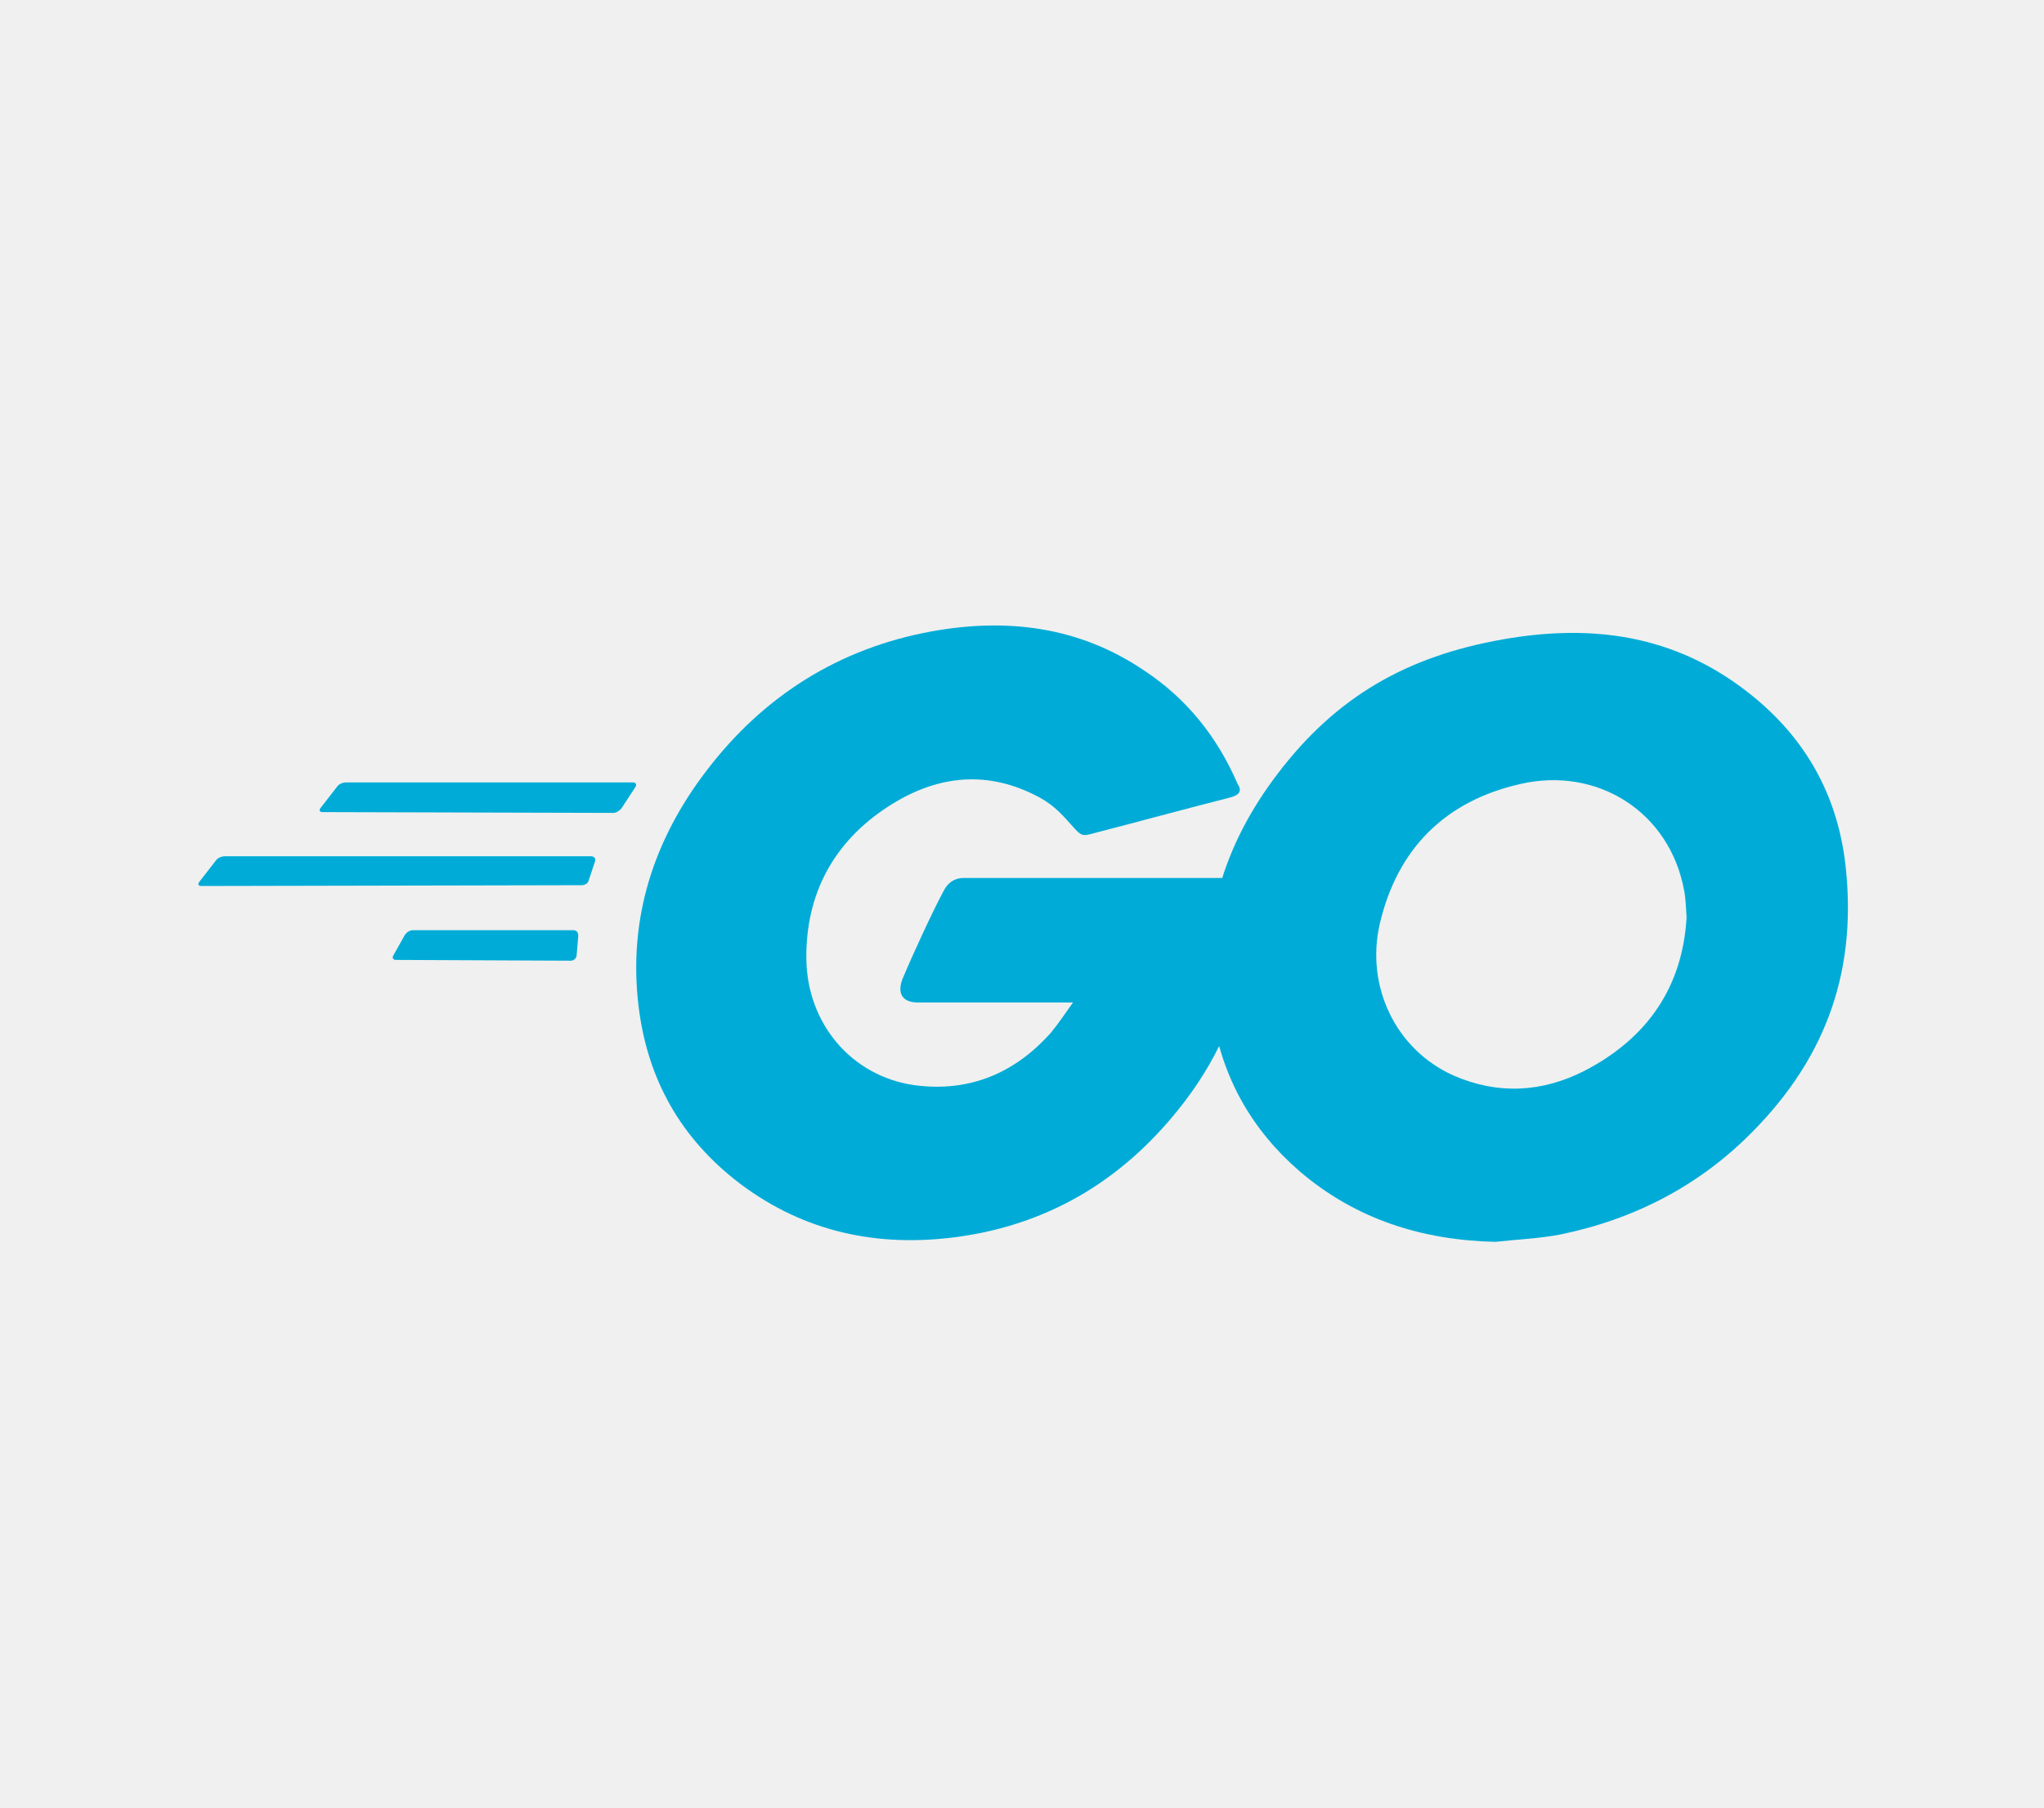
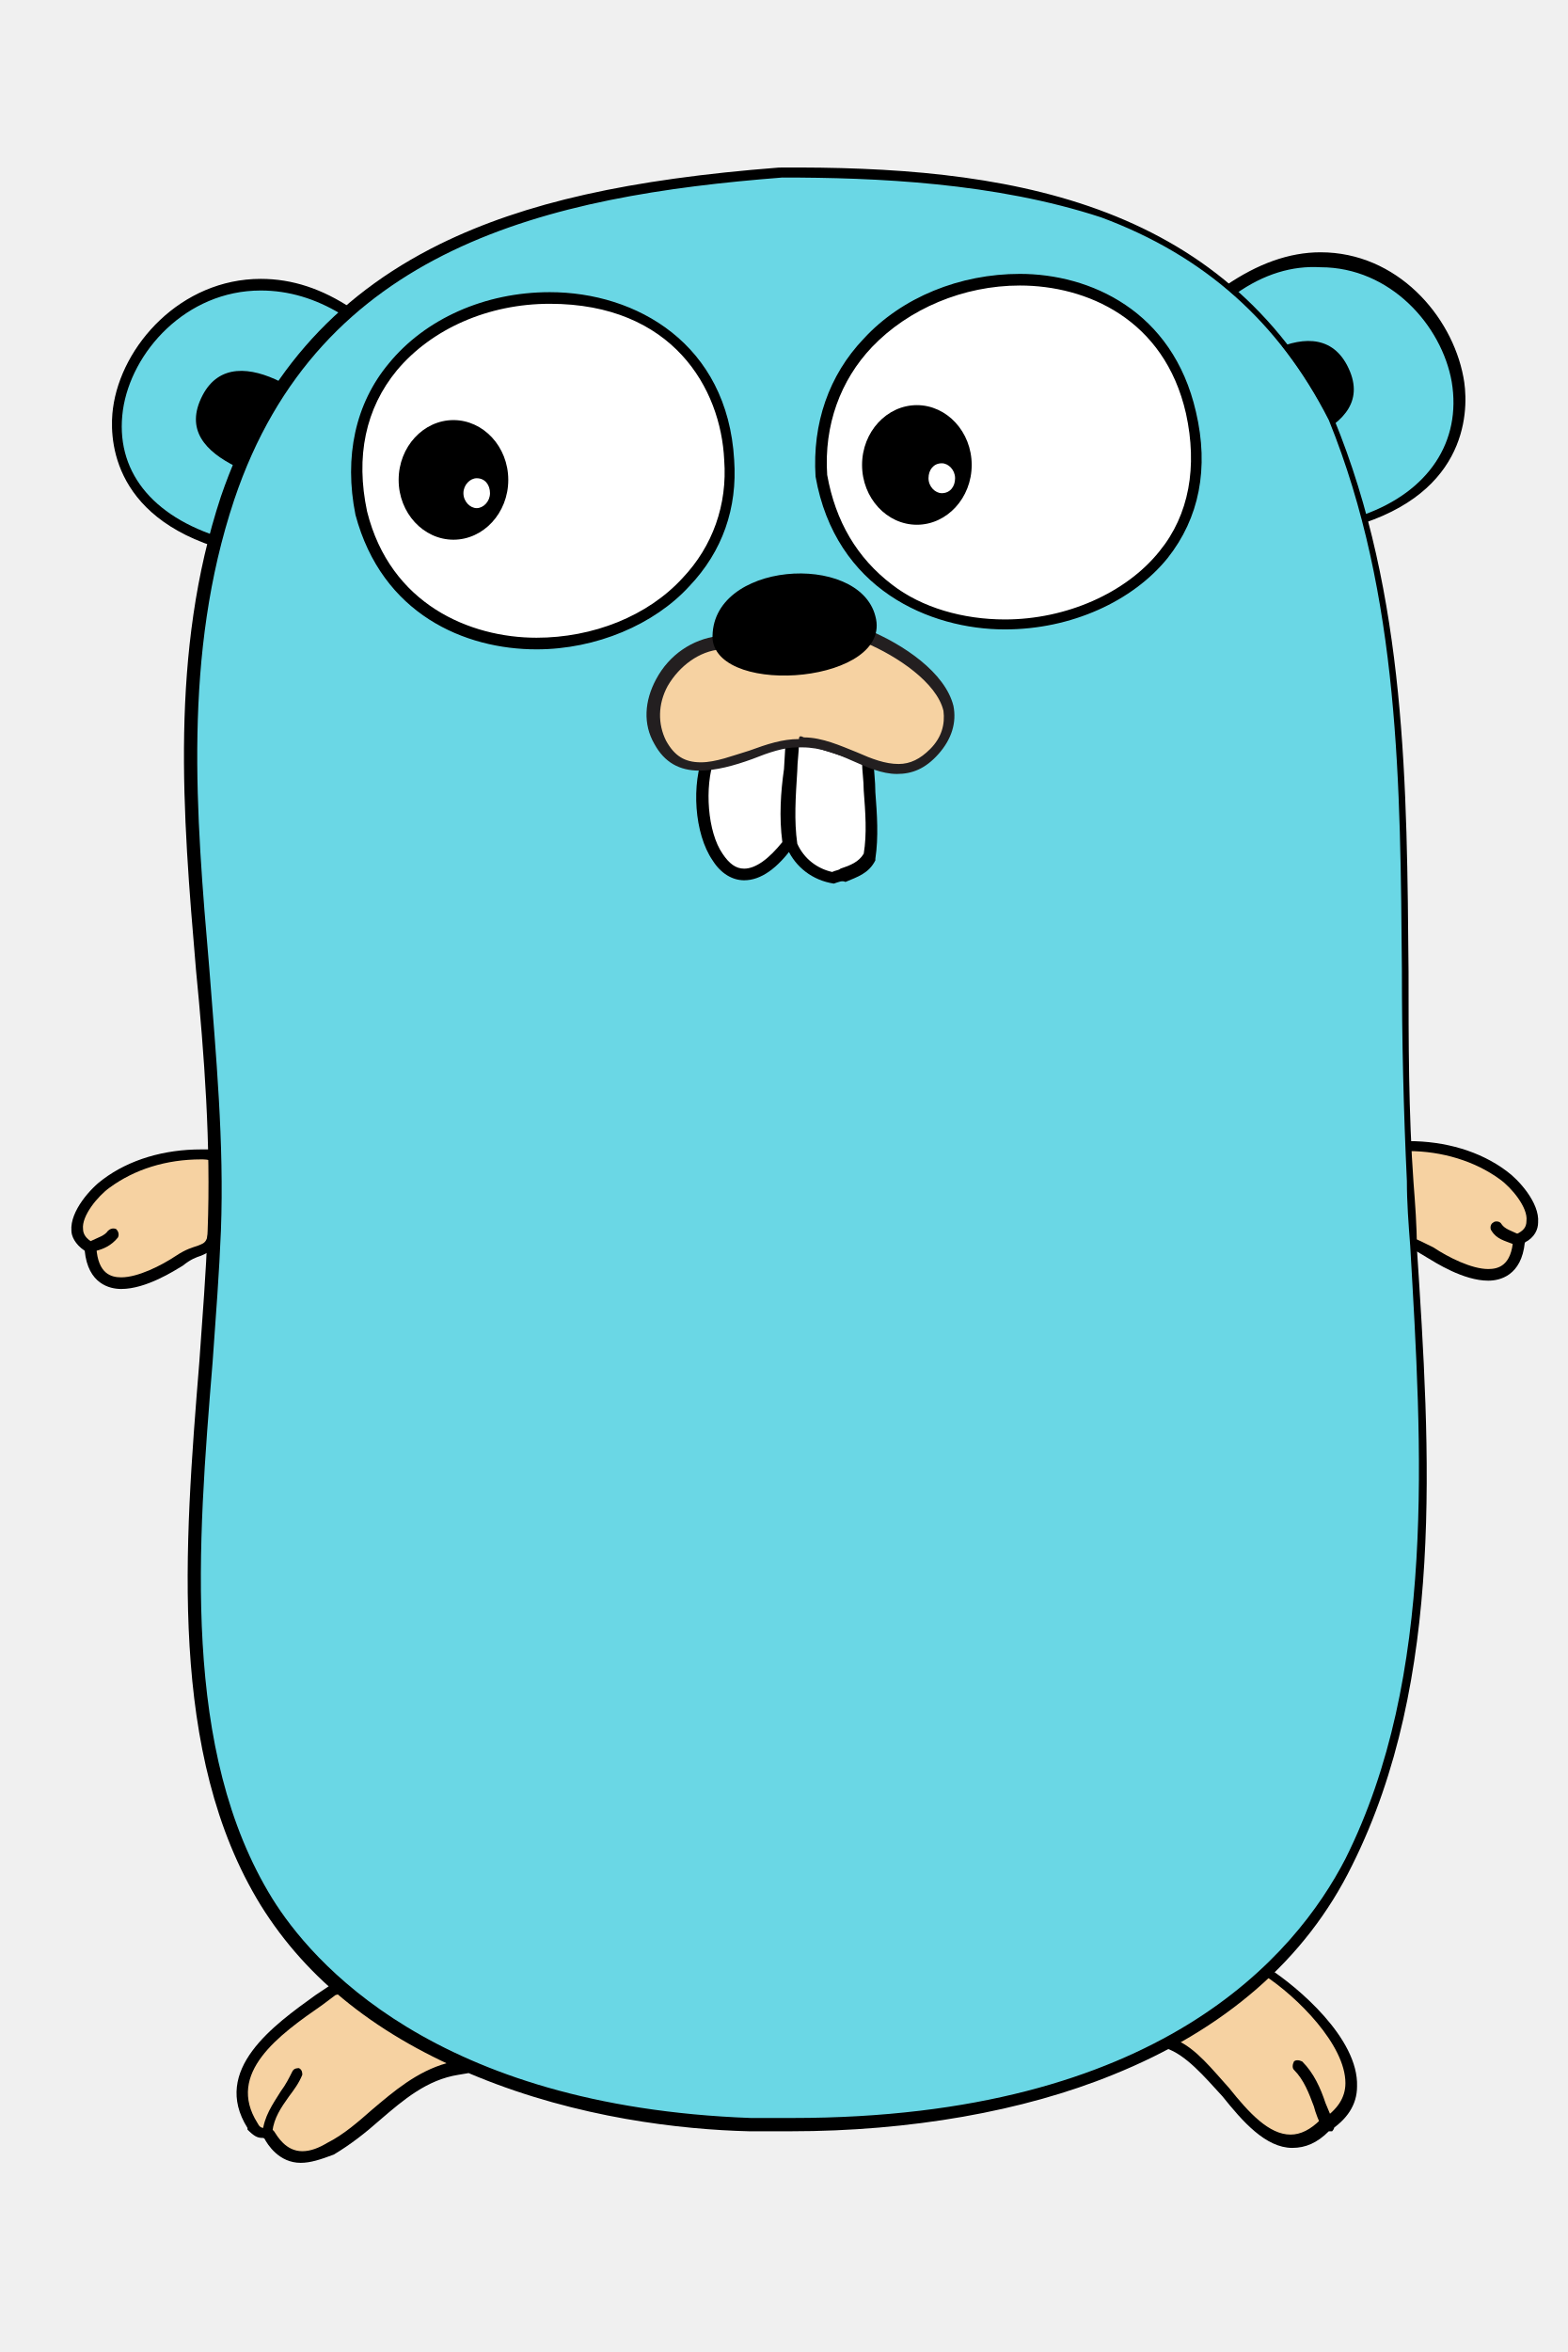
- <svg xmlns="http://www.w3.org/2000/svg" version="1.1" id="Layer_1" x="0px" y="0px" viewBox="0 0 254.5 225" style="enable-background:new 0 0 254.5 225;" xml:space="preserve">
-   <style type="text/css">
- 	.st0{fill:#2DBCAF;}
- 	.st1{fill:#5DC9E1;}
- 	.st2{fill:#FDDD00;}
- 	.st3{fill:#CE3262;}
- 	.st4{fill:#00ACD7;}
- 	.st5{fill:#FFFFFF;}
- </style>
-   <g>
-     <g>
-       <g>
-         <g>
-           <path class="st4" d="M40.2,101.1c-0.4,0-0.5-0.2-0.3-0.5l2.1-2.7c0.2-0.3,0.7-0.5,1.1-0.5l35.7,0c0.4,0,0.5,0.3,0.3,0.6      l-1.7,2.6c-0.2,0.3-0.7,0.6-1,0.6L40.2,101.1z" />
-         </g>
-       </g>
-     </g>
-     <g>
-       <g>
-         <g>
-           <path class="st4" d="M25.1,110.3c-0.4,0-0.5-0.2-0.3-0.5l2.1-2.7c0.2-0.3,0.7-0.5,1.1-0.5l45.6,0c0.4,0,0.6,0.3,0.5,0.6      l-0.8,2.4c-0.1,0.4-0.5,0.6-0.9,0.6L25.1,110.3z" />
-         </g>
-       </g>
-     </g>
-     <g>
-       <g>
-         <g>
-           <path class="st4" d="M49.3,119.5c-0.4,0-0.5-0.3-0.3-0.6l1.4-2.5c0.2-0.3,0.6-0.6,1-0.6l20,0c0.4,0,0.6,0.3,0.6,0.7l-0.2,2.4      c0,0.4-0.4,0.7-0.7,0.7L49.3,119.5z" />
-         </g>
-       </g>
-     </g>
-     <g>
-       <g id="CXHf1q_3_">
-         <g>
-           <g>
-             <path class="st4" d="M153.1,99.3c-6.3,1.6-10.6,2.8-16.8,4.4c-1.5,0.4-1.6,0.5-2.9-1c-1.5-1.7-2.6-2.8-4.7-3.8       c-6.3-3.1-12.4-2.2-18.1,1.5c-6.8,4.4-10.3,10.9-10.2,19c0.1,8,5.6,14.6,13.5,15.7c6.8,0.9,12.5-1.5,17-6.6       c0.9-1.1,1.7-2.3,2.7-3.7c-3.6,0-8.1,0-19.3,0c-2.1,0-2.6-1.3-1.9-3c1.3-3.1,3.7-8.3,5.1-10.9c0.3-0.6,1-1.6,2.5-1.6       c5.1,0,23.9,0,36.4,0c-0.2,2.7-0.2,5.4-0.6,8.1c-1.1,7.2-3.8,13.8-8.2,19.6c-7.2,9.5-16.6,15.4-28.5,17       c-9.8,1.3-18.9-0.6-26.9-6.6c-7.4-5.6-11.6-13-12.7-22.2c-1.3-10.9,1.9-20.7,8.5-29.3c7.1-9.3,16.5-15.2,28-17.3       c9.4-1.7,18.4-0.6,26.5,4.9c5.3,3.5,9.1,8.3,11.6,14.1C154.7,98.5,154.3,99,153.1,99.3z" />
-           </g>
-           <g>
-             <path class="st4" d="M186.2,154.6c-9.1-0.2-17.4-2.8-24.4-8.8c-5.9-5.1-9.6-11.6-10.8-19.3c-1.8-11.3,1.3-21.3,8.1-30.2       c7.3-9.6,16.1-14.6,28-16.7c10.2-1.8,19.8-0.8,28.5,5.1c7.9,5.4,12.8,12.7,14.1,22.3c1.7,13.5-2.2,24.5-11.5,33.9       c-6.6,6.7-14.7,10.9-24,12.8C191.5,154.2,188.8,154.3,186.2,154.6z M210,114.2c-0.1-1.3-0.1-2.3-0.3-3.3       c-1.8-9.9-10.9-15.5-20.4-13.3c-9.3,2.1-15.3,8-17.5,17.4c-1.8,7.8,2,15.7,9.2,18.9c5.5,2.4,11,2.1,16.3-0.6       C205.2,129.2,209.5,122.8,210,114.2z" />
-           </g>
-         </g>
-       </g>
-     </g>
+ <svg xmlns="http://www.w3.org/2000/svg" height="2500" viewBox="15.7 3.6 94.4 121.6" width="1667">
+   <path clip-rule="evenodd" d="m21.1 68.7c.2 3.5 3.7 1.9 5.3.8 1.5-1.1 2-.2 2.1-2.3.1-1.4.2-2.7.2-4.1-2.3-.2-4.8.3-6.7 1.7-.9.7-2.8 3-.9 3.9" fill="#f6d2a2" fill-rule="evenodd" />
+   <path d="m23 71.2c-.7 0-2-.3-2.2-2.3-.6-.4-.8-.9-.8-1.2-.1-1.2 1.2-2.6 1.9-3.1 1.6-1.2 3.7-1.8 5.9-1.8h1.3v.3c.1 1.1 0 2.2-.1 3.2 0 .3 0 .6-.1.9-.1 1.5-.4 1.7-1.1 2-.3.1-.6.2-1.1.6-.5.3-2.2 1.4-3.7 1.4zm4.8-7.8c-2.1 0-4 .6-5.5 1.7-.7.5-1.7 1.7-1.6 2.5 0 .3.2.6.6.8l.2.1v.2c.1 1.6.9 1.8 1.5 1.8 1 0 2.4-.7 3.3-1.3.6-.4 1-.5 1.3-.6.5-.2.6-.2.7-1.4 0-.3 0-.6.1-.9.1-.9.1-1.9.1-2.8-.3-.1-.5-.1-.7-.1z" />
+   <path clip-rule="evenodd" d="m21.1 68.7c.5-.2 1.1-.3 1.4-.8" fill="#c6b198" fill-rule="evenodd" />
+   <path d="m21.1 69c-.1 0-.3-.1-.3-.2-.1-.2 0-.4.2-.4.1 0 .2-.1.2-.1.4-.2.8-.3 1-.6.1-.1.3-.2.5-.1.1.1.2.3.1.5-.4.5-.9.7-1.3.8l-.2.1z" />
+   <path clip-rule="evenodd" d="m29.3 26.4c-13.6-3.8-3.5-21.1 7.4-14z" fill="#6ad7e5" fill-rule="evenodd" />
+   <path d="m29.5 26.8-.3-.1c-7-2-6.9-7-6.7-8.5.5-3.8 4.1-7.8 8.9-7.8 1.9 0 3.7.6 5.5 1.8l.3.2zm1.9-15.7c-4.5 0-7.8 3.7-8.3 7.2-.5 3.6 1.7 6.4 6 7.7l7.1-13.5c-1.5-.9-3.1-1.4-4.8-1.4z" />
+   <path clip-rule="evenodd" d="m89.6 11.1c10.7-7.5 20.5 9.5 8 13.8z" fill="#6ad7e5" fill-rule="evenodd" />
+   <path d="m97.5 25.3-8.3-14.3.3-.2c1.9-1.3 3.8-2 5.7-2 4.6 0 7.9 3.8 8.6 7.5.3 1.5.6 6.6-6 8.8zm-7.4-14 7.7 13.3c3.9-1.4 5.9-4.4 5.3-8-.6-3.4-3.7-6.9-7.9-6.9-1.7-.1-3.4.4-5.1 1.6z" />
+   <path clip-rule="evenodd" d="m92 112.3c2.7 1.7 7.7 6.8 3.6 9.3-3.9 3.6-6.1-4-9.6-5 1.5-2 3.4-3.9 6-4.3" fill="#f6d2a2" fill-rule="evenodd" />
+   <path d="m93.5 122.9c-1.6 0-3-1.6-4.2-3.1-1.1-1.2-2.2-2.5-3.4-2.9l-.5-.1.3-.4c1.2-1.7 3.2-3.9 6.2-4.4h.1l.1.1c1.7 1.1 5.4 4.2 5.3 7.1 0 1.1-.6 2-1.7 2.7-.7.7-1.4 1-2.2 1zm-7-6.5c1.2.5 2.2 1.8 3.2 2.9 1.2 1.5 2.4 2.8 3.7 2.8.6 0 1.2-.3 1.8-.9h.1c.9-.6 1.4-1.3 1.4-2.2 0-2.3-2.9-5.2-4.9-6.5-1.8.5-3.6 1.7-5.3 3.9zm9.1 5.5c-.1 0-.2-.1-.3-.2-.2-.4-.4-.9-.5-1.3-.3-.8-.6-1.6-1.2-2.2-.1-.1-.1-.3 0-.5.1-.1.3-.1.5 0 .7.7 1.1 1.6 1.4 2.5l.5 1.2c.1.2 0 .4-.1.5z" />
+   <path clip-rule="evenodd" d="m43.2 118.1c-3.2.5-5 3.4-7.7 4.9-2.5 1.5-3.5-.5-3.7-.9-.4-.2-.4.2-1-.4-2.3-3.7 2.4-6.4 4.9-8.2 3.5-.8 5.7 2.2 7.5 4.6" fill="#f6d2a2" fill-rule="evenodd" />
+   <path d="m33.8 123.8c-1.3 0-2-1.1-2.2-1.5h-.1c-.3 0-.5-.1-.9-.5v-.1c-2.2-3.5 1.6-6.2 4.1-8l.9-.6h.2c.4-.1.7-.1 1.1-.1 3 0 4.9 2.6 6.5 4.7l.5.7-.6.1c-1.9.3-3.3 1.5-4.7 2.7-.9.8-1.8 1.5-2.8 2.1-.8.3-1.4.5-2 .5zm-2.2-2.1c.1 0 .2 0 .4.1h.1l.1.1c.2.3.7 1.2 1.7 1.2.5 0 1-.2 1.5-.5 1-.5 1.9-1.3 2.7-2 1.3-1.1 2.7-2.3 4.5-2.8-1.5-2-3.3-4.2-5.8-4.2-.3 0-.6 0-.9.1l-.8.6c-2.6 1.8-5.8 4.1-3.9 7.1.1.2.2.3.4.3zm.2.7c-.2 0-.4-.2-.3-.4.1-1 .6-1.7 1.1-2.5.3-.4.5-.8.7-1.2.1-.2.3-.2.4-.2.2.1.2.3.2.4-.2.5-.5.9-.8 1.3-.5.7-.9 1.3-1 2.1 0 .4-.1.5-.3.5z" />
+   <path clip-rule="evenodd" d="m29.9 21.7c-1.8-.9-3.1-2.2-2-4.3 1-1.9 2.9-1.7 4.7-.8zm64.9-1.8c1.8-.9 3.1-2.2 2-4.3-1-1.9-2.9-1.7-4.7-.8z" fill-rule="evenodd" />
+   <path clip-rule="evenodd" d="m107.1 68.2c-.2 3.5-3.7 1.9-5.3.8-1.5-1.1-2-.2-2.1-2.3-.1-1.4-.2-2.7-.2-4.1 2.3-.2 4.8.3 6.7 1.7 1 .8 2.8 3 .9 3.9" fill="#f6d2a2" fill-rule="evenodd" />
+   <path d="m105.3 70.7c-1.5 0-3.2-1.1-3.7-1.4s-.8-.5-1.1-.6c-.8-.3-1-.5-1.1-2 0-.3 0-.6-.1-.9-.1-1-.2-2.1-.1-3.2v-.3h1.3c2.2 0 4.3.6 5.9 1.8.7.5 2 1.9 1.9 3.1 0 .4-.2.9-.8 1.2-.2 2-1.5 2.3-2.2 2.3zm-5.5-7.7c0 .9 0 1.9.1 2.8 0 .3 0 .6.1.9.1 1.2.2 1.2.7 1.4.3.1.7.3 1.3.6.9.6 2.3 1.3 3.3 1.3.6 0 1.4-.2 1.5-1.8v-.2l.2-.1c.4-.2.6-.4.6-.8.1-.8-.9-2-1.6-2.5-1.5-1.1-3.5-1.7-5.5-1.7-.2.1-.4.1-.7.1z" />
+   <path clip-rule="evenodd" d="m107.1 68.2c-.5-.2-1.1-.3-1.4-.8" fill="#c6b198" fill-rule="evenodd" />
+   <path d="m107.1 68.6h-.1l-.2-.1c-.5-.2-1-.3-1.3-.8-.1-.1-.1-.4.1-.5.1-.1.4-.1.5.1.2.3.6.4 1 .6.1 0 .2.1.2.1.2.1.3.3.2.4s-.3.2-.4.2z" />
+   <path clip-rule="evenodd" d="m62.8 4c13.6 0 26.3 1.9 33 15 6 14.6 3.8 30.4 4.8 45.9.8 13.3 2.5 28.6-3.6 40.9-6.5 12.9-22.7 16.2-36 15.7-10.5-.4-23.1-3.8-29.1-13.4-6.9-11.2-3.7-27.9-3.2-40.4.6-14.8-4-29.7.9-44.1 4.9-15.1 18.5-18.5 33.2-19.6" fill="#6ad7e5" fill-rule="evenodd" />
+   <path d="m63.3 121.9h-2.5c-4.1-.1-10.3-.8-16.4-3.3-5.9-2.4-10.2-5.8-13-10.3-5.6-9.1-4.6-21.6-3.7-32.7.2-2.8.4-5.4.5-7.9.2-5.2-.2-10.6-.7-15.7-.8-9.4-1.6-19.1 1.5-28.5 2.4-7 6.7-12 13.2-15.2 5.1-2.5 11.4-3.9 20.4-4.6 13.4-.1 26.7 1.8 33.4 15.1 4.4 10.7 4.4 22.2 4.5 33.3 0 4.2 0 8.5.3 12.7.1 1.3.2 2.6.2 3.9.8 12.2 1.7 26-3.9 37.2-2.8 5.7-7.7 9.9-14.4 12.6-5.4 2.2-12.2 3.4-19.4 3.4zm-.5-117.6c-14.1 1.1-27.9 4.2-33 19.4-3.1 9.3-2.3 18.9-1.5 28.2.4 5.2.9 10.5.7 15.8-.1 2.5-.3 5.1-.5 7.9-.9 11-1.9 23.4 3.6 32.3 2.3 3.7 9.7 12.5 28.8 13.2h2.5c22.1 0 30.3-9.8 33.3-15.6 5.5-11 4.6-24.8 3.9-36.9-.1-1.3-.2-2.6-.2-3.9-.2-4.2-.3-8.5-.3-12.7-.1-11-.1-22.5-4.4-33.1-3-5.9-7.5-9.9-13.7-12.2-6.4-2.1-13.6-2.4-19.2-2.4z" />
+   <path clip-rule="evenodd" d="m65.2 22.2c2.4 14.2 25.6 10.4 22.3-3.9-3-12.8-23.1-9.2-22.3 3.9" fill="#fff" fill-rule="evenodd" />
+   <path d="m76.2 31.5c-4.5 0-10.2-2.4-11.4-9.2-.2-3.2.8-6.1 2.9-8.3 2.3-2.5 5.8-3.9 9.4-3.9 4.2 0 9.2 2.2 10.6 8.3.8 3.4.2 6.4-1.7 8.8-2.1 2.6-5.8 4.3-9.8 4.3zm-10.7-9.3c.5 2.8 1.8 5 3.9 6.6 1.8 1.4 4.3 2.1 6.8 2.1 3.7 0 7.3-1.6 9.3-4.1 1.8-2.2 2.3-5.1 1.6-8.3-1.3-5.7-6-7.7-10-7.7-3.4 0-6.7 1.4-8.9 3.7-1.9 2-2.9 4.7-2.7 7.7z" />
+   <path clip-rule="evenodd" d="m37.5 24.5c3.2 12.3 22.9 9.2 22.2-3.2-.9-14.8-25.3-12-22.2 3.2" fill="#fff" fill-rule="evenodd" />
+   <path d="m48 32.7c-4.3 0-9.3-2.1-10.9-8.1-.7-3.5 0-6.7 2-9.1 2.2-2.7 5.8-4.3 9.7-4.3 5.2 0 10.7 3.1 11.1 10.1.2 2.9-.7 5.5-2.7 7.6-2.1 2.3-5.6 3.8-9.2 3.8zm.8-20.8c-3.7 0-7.1 1.5-9.2 4-1.9 2.3-2.5 5.2-1.8 8.5 1.4 5.6 6.2 7.6 10.2 7.6 3.4 0 6.7-1.3 8.8-3.6 1.8-1.9 2.7-4.4 2.5-7.1-.2-4.3-3.1-9.4-10.5-9.4z" />
+   <path clip-rule="evenodd" d="m68 39.2c0 1.8.4 3.9.1 5.9-.5.9-1.4 1-2.2 1.3-1.1-.2-2-.9-2.5-1.9-.3-2.2.1-4.4.2-6.6z" fill="#fff" fill-rule="evenodd" />
+   <path d="m65.9 46.8c-1.3-.2-2.3-1-2.8-2.1-.2-1.6-.1-3.1 0-4.6.1-.7.1-1.4.1-2.1v-.4l5.1 1.6v.2c0 .6.1 1.2.1 1.9.1 1.3.2 2.7 0 4v.1c-.4.8-1.1 1-1.8 1.3-.2-.1-.4 0-.7.1zm-2.2-2.4c.4.9 1.2 1.5 2.1 1.7.2-.1.4-.1.5-.2.6-.2 1.1-.4 1.4-.9.2-1.2.1-2.5 0-3.8 0-.6-.1-1.2-.1-1.7l-3.8-1.2c0 .6-.1 1.2-.1 1.7-.1 1.6-.2 3 0 4.4z" />
+   <g clip-rule="evenodd" fill-rule="evenodd">
+     <path d="m46.3 22.5c0 2-1.5 3.6-3.3 3.6s-3.3-1.6-3.3-3.6 1.5-3.6 3.3-3.6 3.3 1.6 3.3 3.6" />
+     <path d="m45.2 23.3c0 .5-.4.9-.8.9s-.8-.4-.8-.9.4-.9.8-.9c.5 0 .8.4.8.9" fill="#fff" />
+     <path d="m74.2 21.6c0 2-1.5 3.6-3.3 3.6s-3.3-1.6-3.3-3.6 1.5-3.6 3.3-3.6 3.3 1.6 3.3 3.6" />
+     <path d="m73.2 22.4c0 .5-.3.9-.8.9-.4 0-.8-.4-.8-.9s.3-.9.8-.9c.4 0 .8.4.8.9m-14.8 16.6c-1.5 3.5.8 10.6 4.8 5.4-.3-2.2.1-4.4.2-6.6z" fill="#fff" />
  </g>
+   <path d="m60.5 46.6c-.7 0-1.4-.4-1.9-1.2-1.1-1.6-1.3-4.6-.5-6.5l.1-.2 5.5-1.4v.4l-.1 2.2c-.1 1.5-.2 2.9 0 4.4v.1l-.1.1c-1 1.4-2 2.1-3 2.1zm-1.8-7.3c-.6 1.7-.4 4.4.5 5.7.4.6.8.9 1.3.9.7 0 1.5-.6 2.3-1.6-.2-1.5-.1-3 .1-4.4l.1-1.7z" />
+   <path clip-rule="evenodd" d="m58.9 32.2c-2.7.2-4.9 3.5-3.5 6 1.9 3.4 6-.3 8.6 0 3 .1 5.4 3.2 7.8.6 2.7-2.9-1.2-5.7-4.1-7z" fill="#f6d2a2" fill-rule="evenodd" />
+   <path d="m69.7 40.2c-.9 0-1.8-.4-2.7-.8s-1.9-.8-3-.8h-.3c-.8 0-1.7.3-2.7.7-1.1.4-2.2.7-3.2.7-1.2 0-2.1-.5-2.7-1.6-.7-1.2-.6-2.6.1-3.9.8-1.5 2.2-2.4 3.7-2.6l8.9-.4h.1c2.2.9 4.7 2.6 5.2 4.6.2 1-.1 2-.9 2.9s-1.6 1.2-2.5 1.2zm-5.6-2.2c1.1 0 2.2.5 3.2.9.9.4 1.7.7 2.5.7.7 0 1.3-.3 1.9-.9.7-.7.9-1.5.8-2.3-.4-1.7-2.8-3.3-4.7-4.1l-8.7.4c-1.3.1-2.5 1-3.2 2.2-.6 1.1-.6 2.3-.1 3.3.5.9 1.1 1.3 2.1 1.3.9 0 1.9-.4 2.9-.7 1.1-.4 2-.7 3-.7 0-.2.1-.2.3-.1z" fill="#231f20" />
+   <path clip-rule="evenodd" d="m58.6 32.1c-.2-4.7 8.8-5.3 9.8-1.4 1.1 4-9.4 4.9-9.8 1.4" fill-rule="evenodd" />
</svg>
